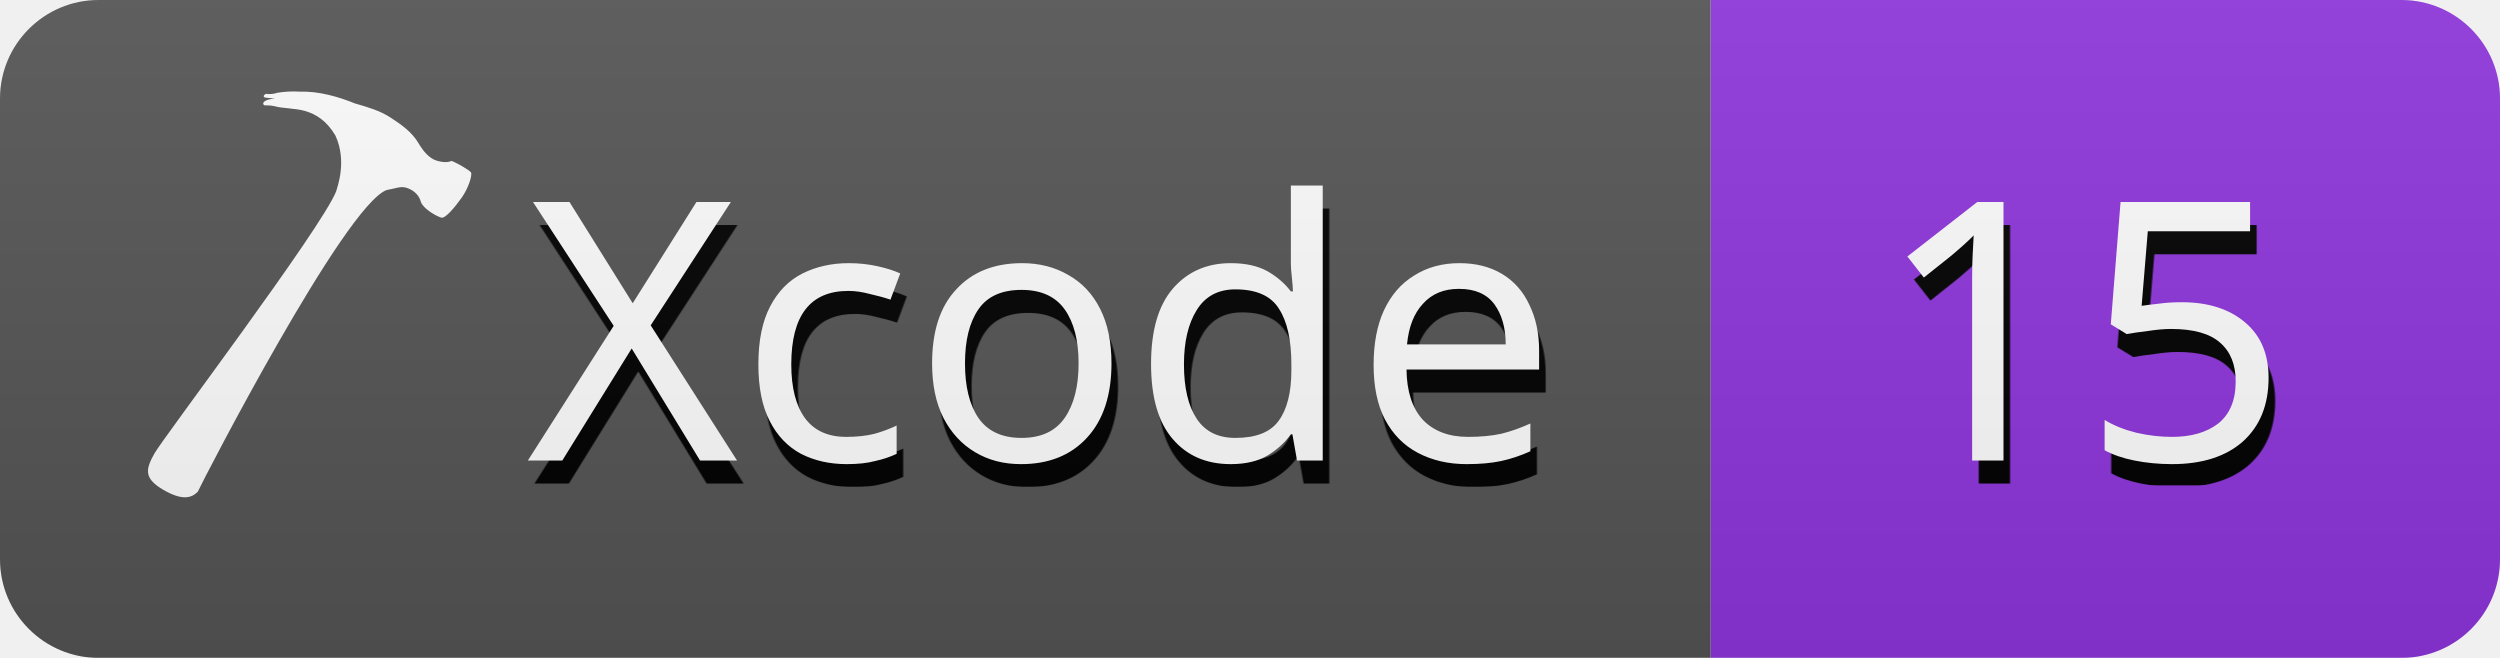
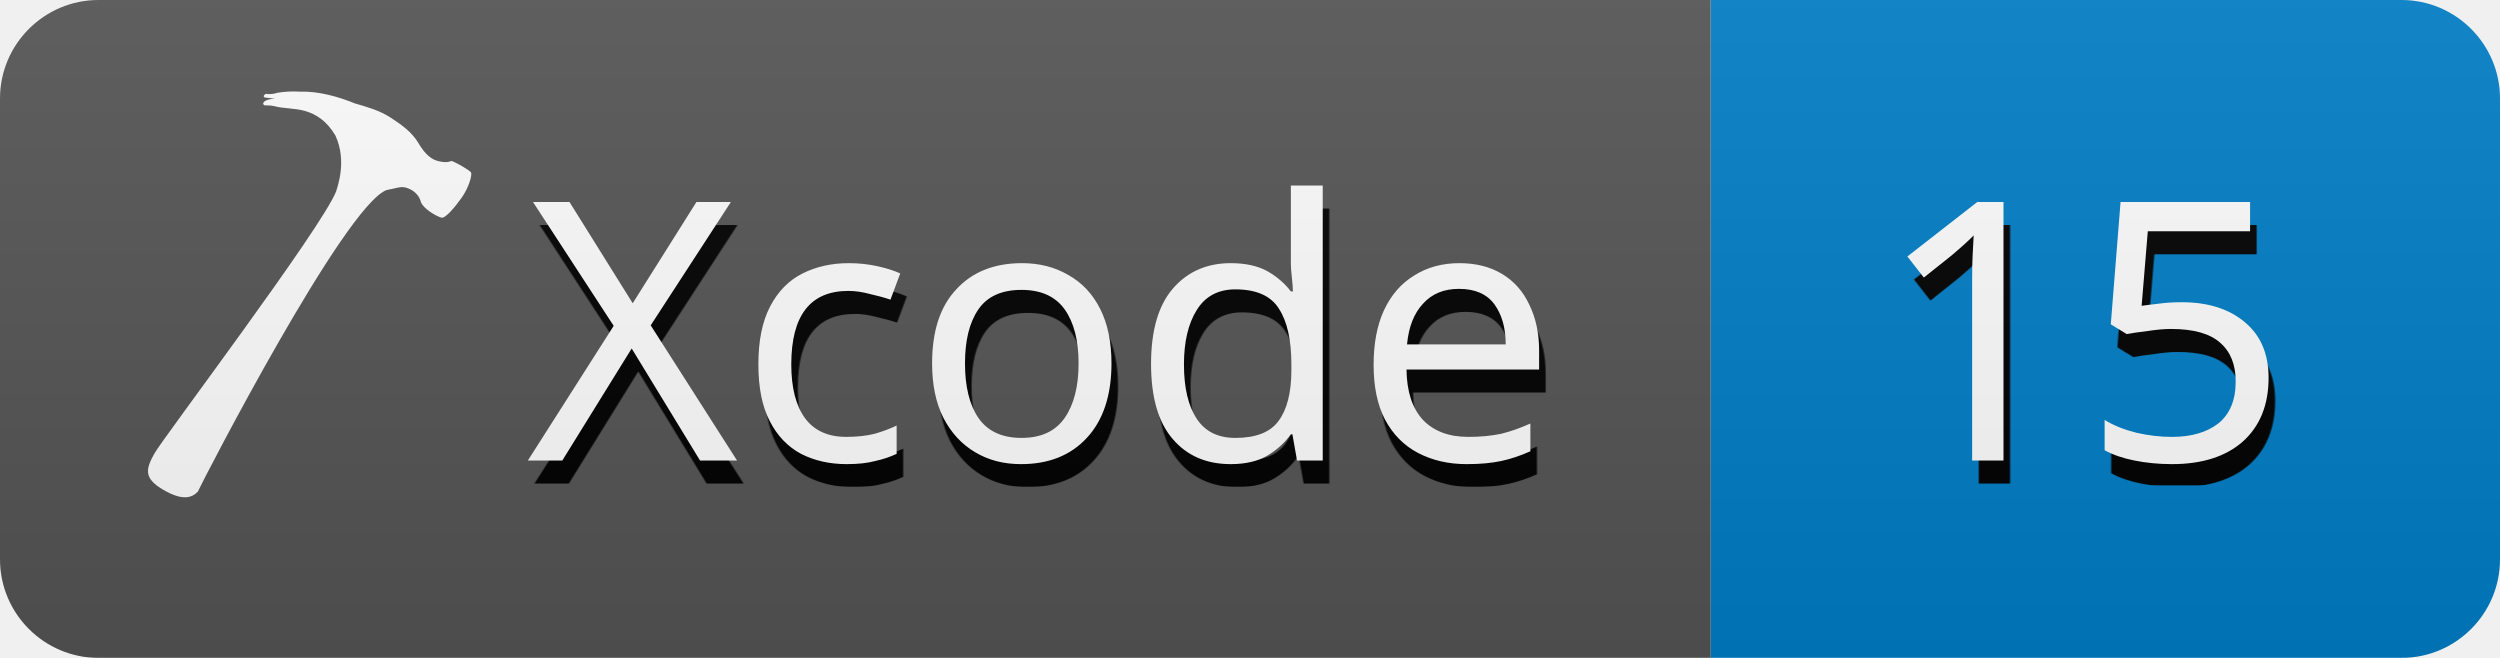
<svg xmlns="http://www.w3.org/2000/svg" xmlns:xlink="http://www.w3.org/1999/xlink" height="20" viewBox="0 0 76 20" width="76">
  <defs>
    <text id="a" fill="#fff" font-family="Verdana" font-size="11">
      <tspan x="5" y="14">15</tspan>
    </text>
    <filter id="b" height="110.8%" width="106.4%" x="-2.5%" y="-2.7%">
      <feOffset dx=".2" dy=".7" in="SourceAlpha" result="shadowOffsetOuter1" />
      <feColorMatrix in="shadowOffsetOuter1" values="0 0 0 0 0   0 0 0 0 0   0 0 0 0 0  0 0 0 1 0" />
    </filter>
    <text id="c" fill="#fff" font-family="Verdana" font-size="11">
      <tspan x="16" y="14">Xcode</tspan>
    </text>
    <filter id="d" height="110.8%" width="102.6%" x="-1%" y="-2.7%">
      <feOffset dx=".2" dy=".7" in="SourceAlpha" result="shadowOffsetOuter1" />
      <feColorMatrix in="shadowOffsetOuter1" values="0 0 0 0 0   0 0 0 0 0   0 0 0 0 0  0 0 0 1 0" />
    </filter>
    <linearGradient id="e" x1="0%" x2="0%" y1="0%" y2="100%">
      <stop offset="0" stop-color="#bbb" stop-opacity=".1" />
      <stop offset="1" stop-opacity=".1" />
    </linearGradient>
    <mask id="f" fill="#fff">
      <rect fill="#fff" fill-rule="evenodd" height="20" rx="3" width="76" />
    </mask>
  </defs>
  <g fill="none" fill-rule="evenodd">
    <g mask="url(#f)">
      <g transform="translate(52)">
-         <path d="m0 0h24v20h-24z" fill="#8e36dc" fill-rule="nonzero" />
+         <path d="m0 0h24v20h-24z" fill="#007ec6" fill-rule="nonzero" />
        <g fill="#fff">
          <use filter="url(#b)" xlink:href="#a" />
          <use xlink:href="#a" />
        </g>
      </g>
    </g>
    <g mask="url(#f)">
      <path d="m0 0h52v20h-52z" fill="#555" fill-rule="nonzero" />
      <g fill="#fff">
        <g>
          <use filter="url(#d)" xlink:href="#c" />
          <use xlink:href="#c" />
        </g>
        <path d="m10.64 5.3c.244-.116.366-.232.549-.232.305 0 .488.174.549.29.122.174.549.29.733.29.122 0 .305-.407.427-.755.122-.348.122-.755.061-.813-.061-.058-.549-.174-.671-.174-.061.058-.183.116-.427.116s-.488-.174-.671-.348c-.305-.29-.671-.407-1.038-.523-.366-.116-.794-.116-1.16-.116-.549-.058-1.16-.058-1.709.116-.244.058-.427.116-.671.232-.061.058-.244.116-.305.116-.061.058-.061.116 0 .116.061 0 .305-.058.305-.058s-.305.116-.305.232c0 .058.061.058.061.058s.183-.058.305-.058c.244 0 .61-.116.916-.116.366 0 .733.116 1.099.465.549.639.488 1.452.488 1.626-.122 1.22-2.991 8.654-3.113 9.177-.122.523-.122.813.549.987.671.174.916 0 1.038-.232.061-.407 1.892-9.584 2.991-10.397z" fill-rule="nonzero" transform="matrix(.9612617 .2756374 -.2756374 .9612617 2.986569 -2.250541)" />
      </g>
    </g>
    <path d="m0 0h76v20h-76z" fill="url(#e)" fill-rule="nonzero" mask="url(#f)" />
  </g>
</svg>
